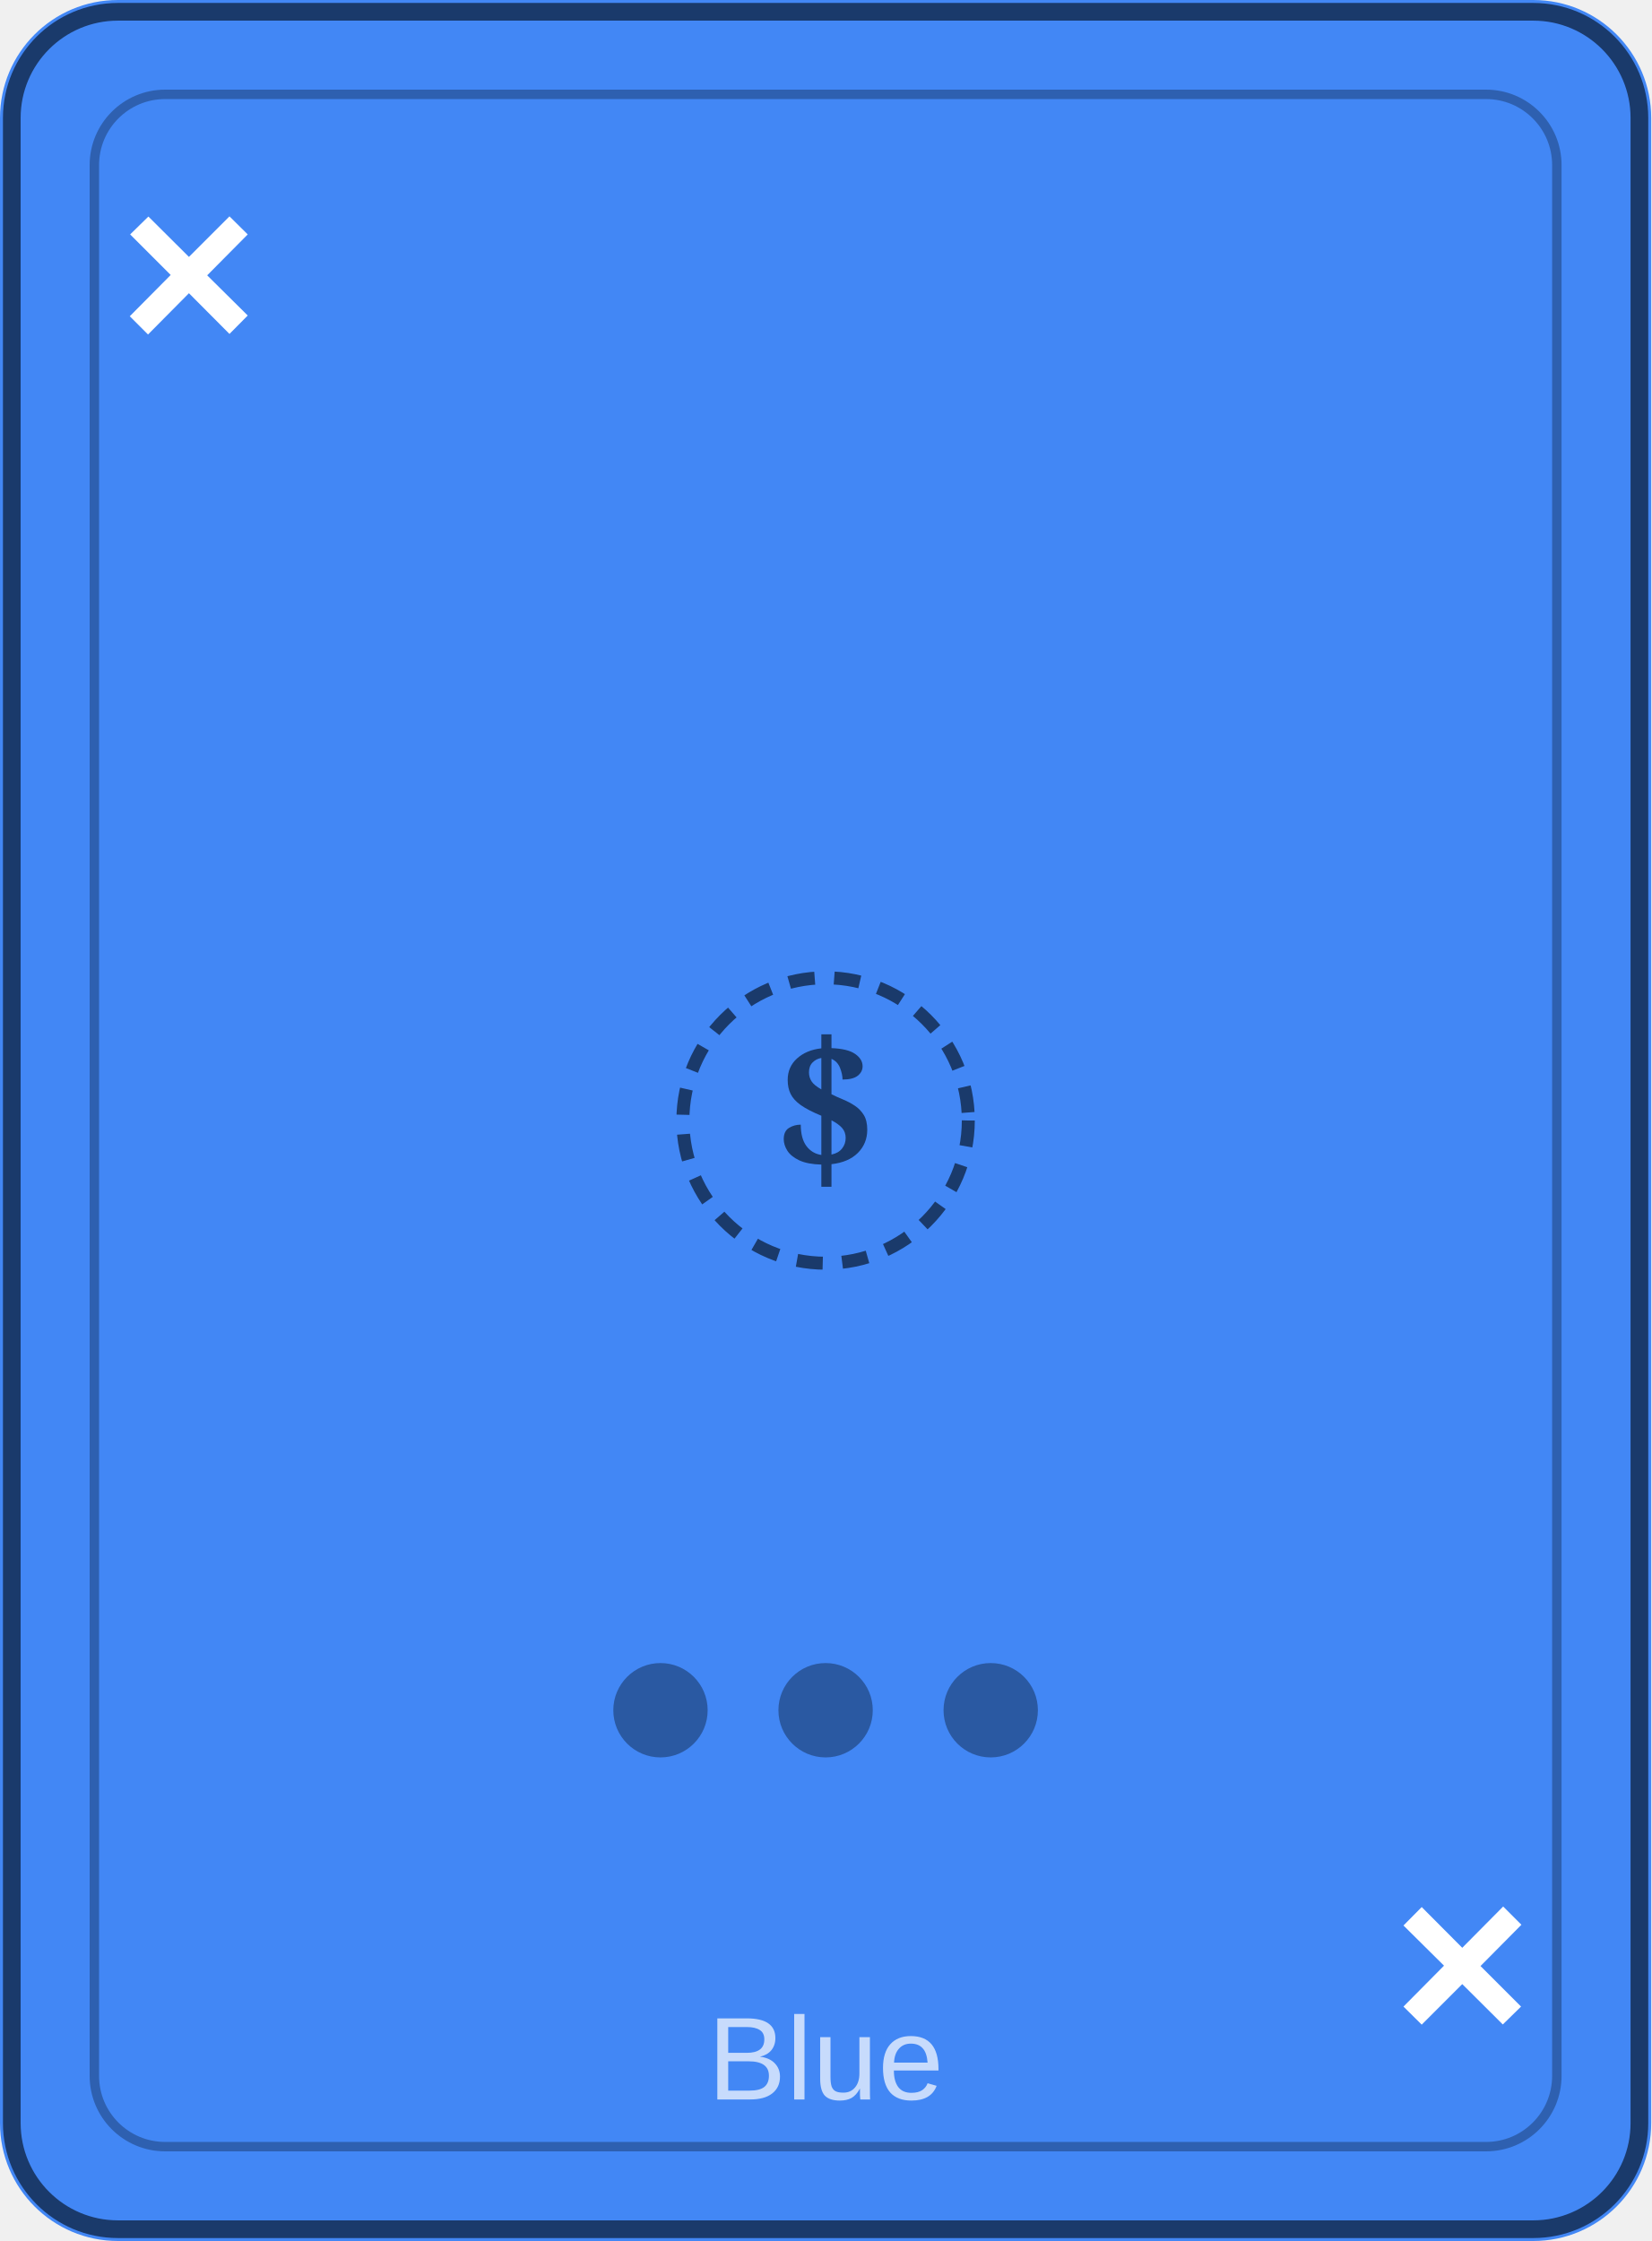
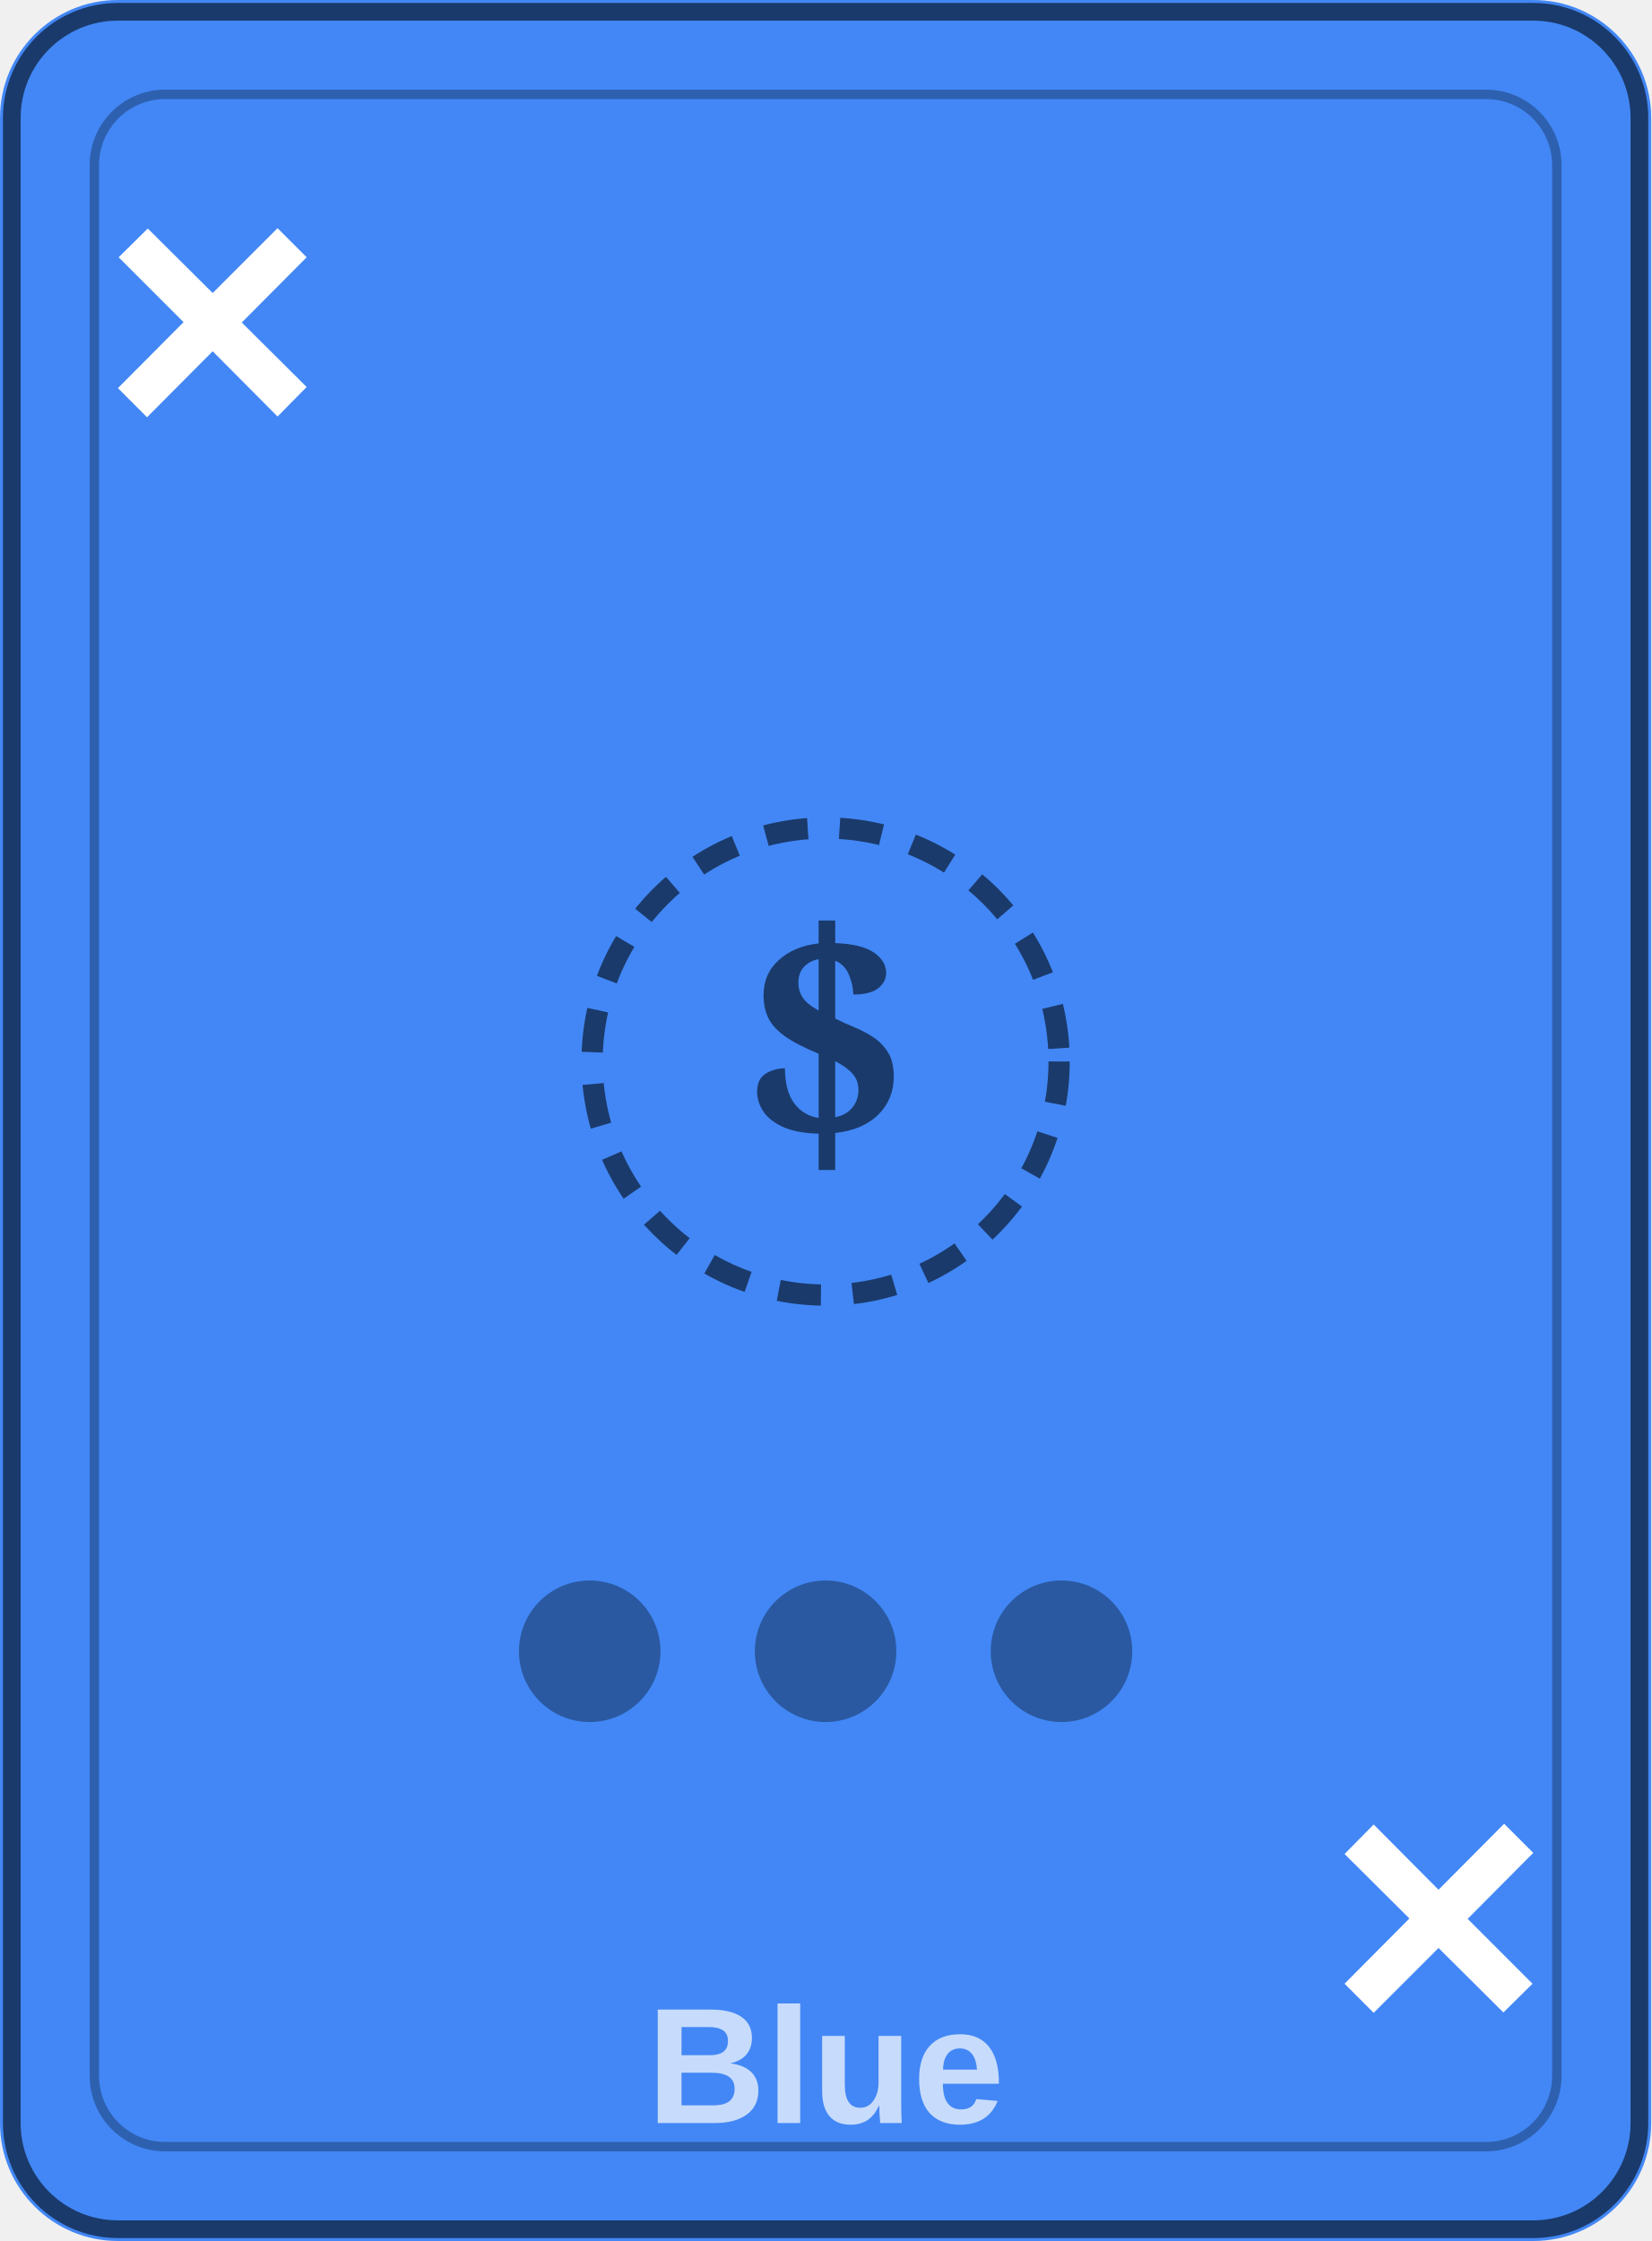
<svg xmlns="http://www.w3.org/2000/svg" width="140" height="190" viewBox="0 0 140 190">
  <rect width="140" height="190" rx="10" ry="10" fill="#4287f5" />
  <rect x="1" y="1" width="138" height="188" rx="9" ry="9" fill="none" stroke="#1a3a6b" stroke-width="1.5" />
  <rect x="8" y="8" width="124" height="174" rx="6" ry="6" fill="none" stroke="#1a3a6b" stroke-width="0.8" opacity="0.5" />
-   <text x="16" y="30" font-family="Arial, sans-serif" font-size="20" font-weight="bold" text-anchor="middle" fill="#ffffff">×</text>
-   <text x="124" y="176" font-family="Arial, sans-serif" font-size="20" font-weight="bold" text-anchor="middle" fill="#ffffff" transform="rotate(180,124,168)">×</text>
-   <g transform="translate(70,95) scale(0.55)">
+   <text x="18" y="38" font-family="Arial, sans-serif" font-size="32" font-weight="bold" text-anchor="middle" fill="#ffffff">×</text>
+   <text x="122" y="172" font-family="Arial, sans-serif" font-size="32" font-weight="bold" text-anchor="middle" fill="#ffffff" transform="rotate(180,122,162)">×</text>
+   <g transform="translate(70,90) scale(0.9)">
    <circle cx="0" cy="0" r="22" fill="none" stroke="#1a3a6b" stroke-width="2" stroke-dasharray="4,3" />
    <text x="0" y="8" font-family="serif" font-size="28" font-weight="bold" text-anchor="middle" fill="#1a3a6b">$</text>
  </g>
-   <circle cx="56" cy="145" r="4" fill="#1a3a6b" opacity="0.6" />
-   <circle cx="70" cy="145" r="4" fill="#1a3a6b" opacity="0.6" />
-   <circle cx="84" cy="145" r="4" fill="#1a3a6b" opacity="0.6" />
-   <text x="70" y="178" font-family="Arial, sans-serif" font-size="10" text-anchor="middle" fill="#ffffff" opacity="0.7">Blue</text>
+   <circle cx="50" cy="140" r="6" fill="#1a3a6b" opacity="0.6" />
+   <circle cx="70" cy="140" r="6" fill="#1a3a6b" opacity="0.6" />
+   <circle cx="90" cy="140" r="6" fill="#1a3a6b" opacity="0.6" />
+   <text x="70" y="180" font-family="Arial, sans-serif" font-size="14" font-weight="bold" text-anchor="middle" fill="#ffffff" opacity="0.7">Blue</text>
</svg>
